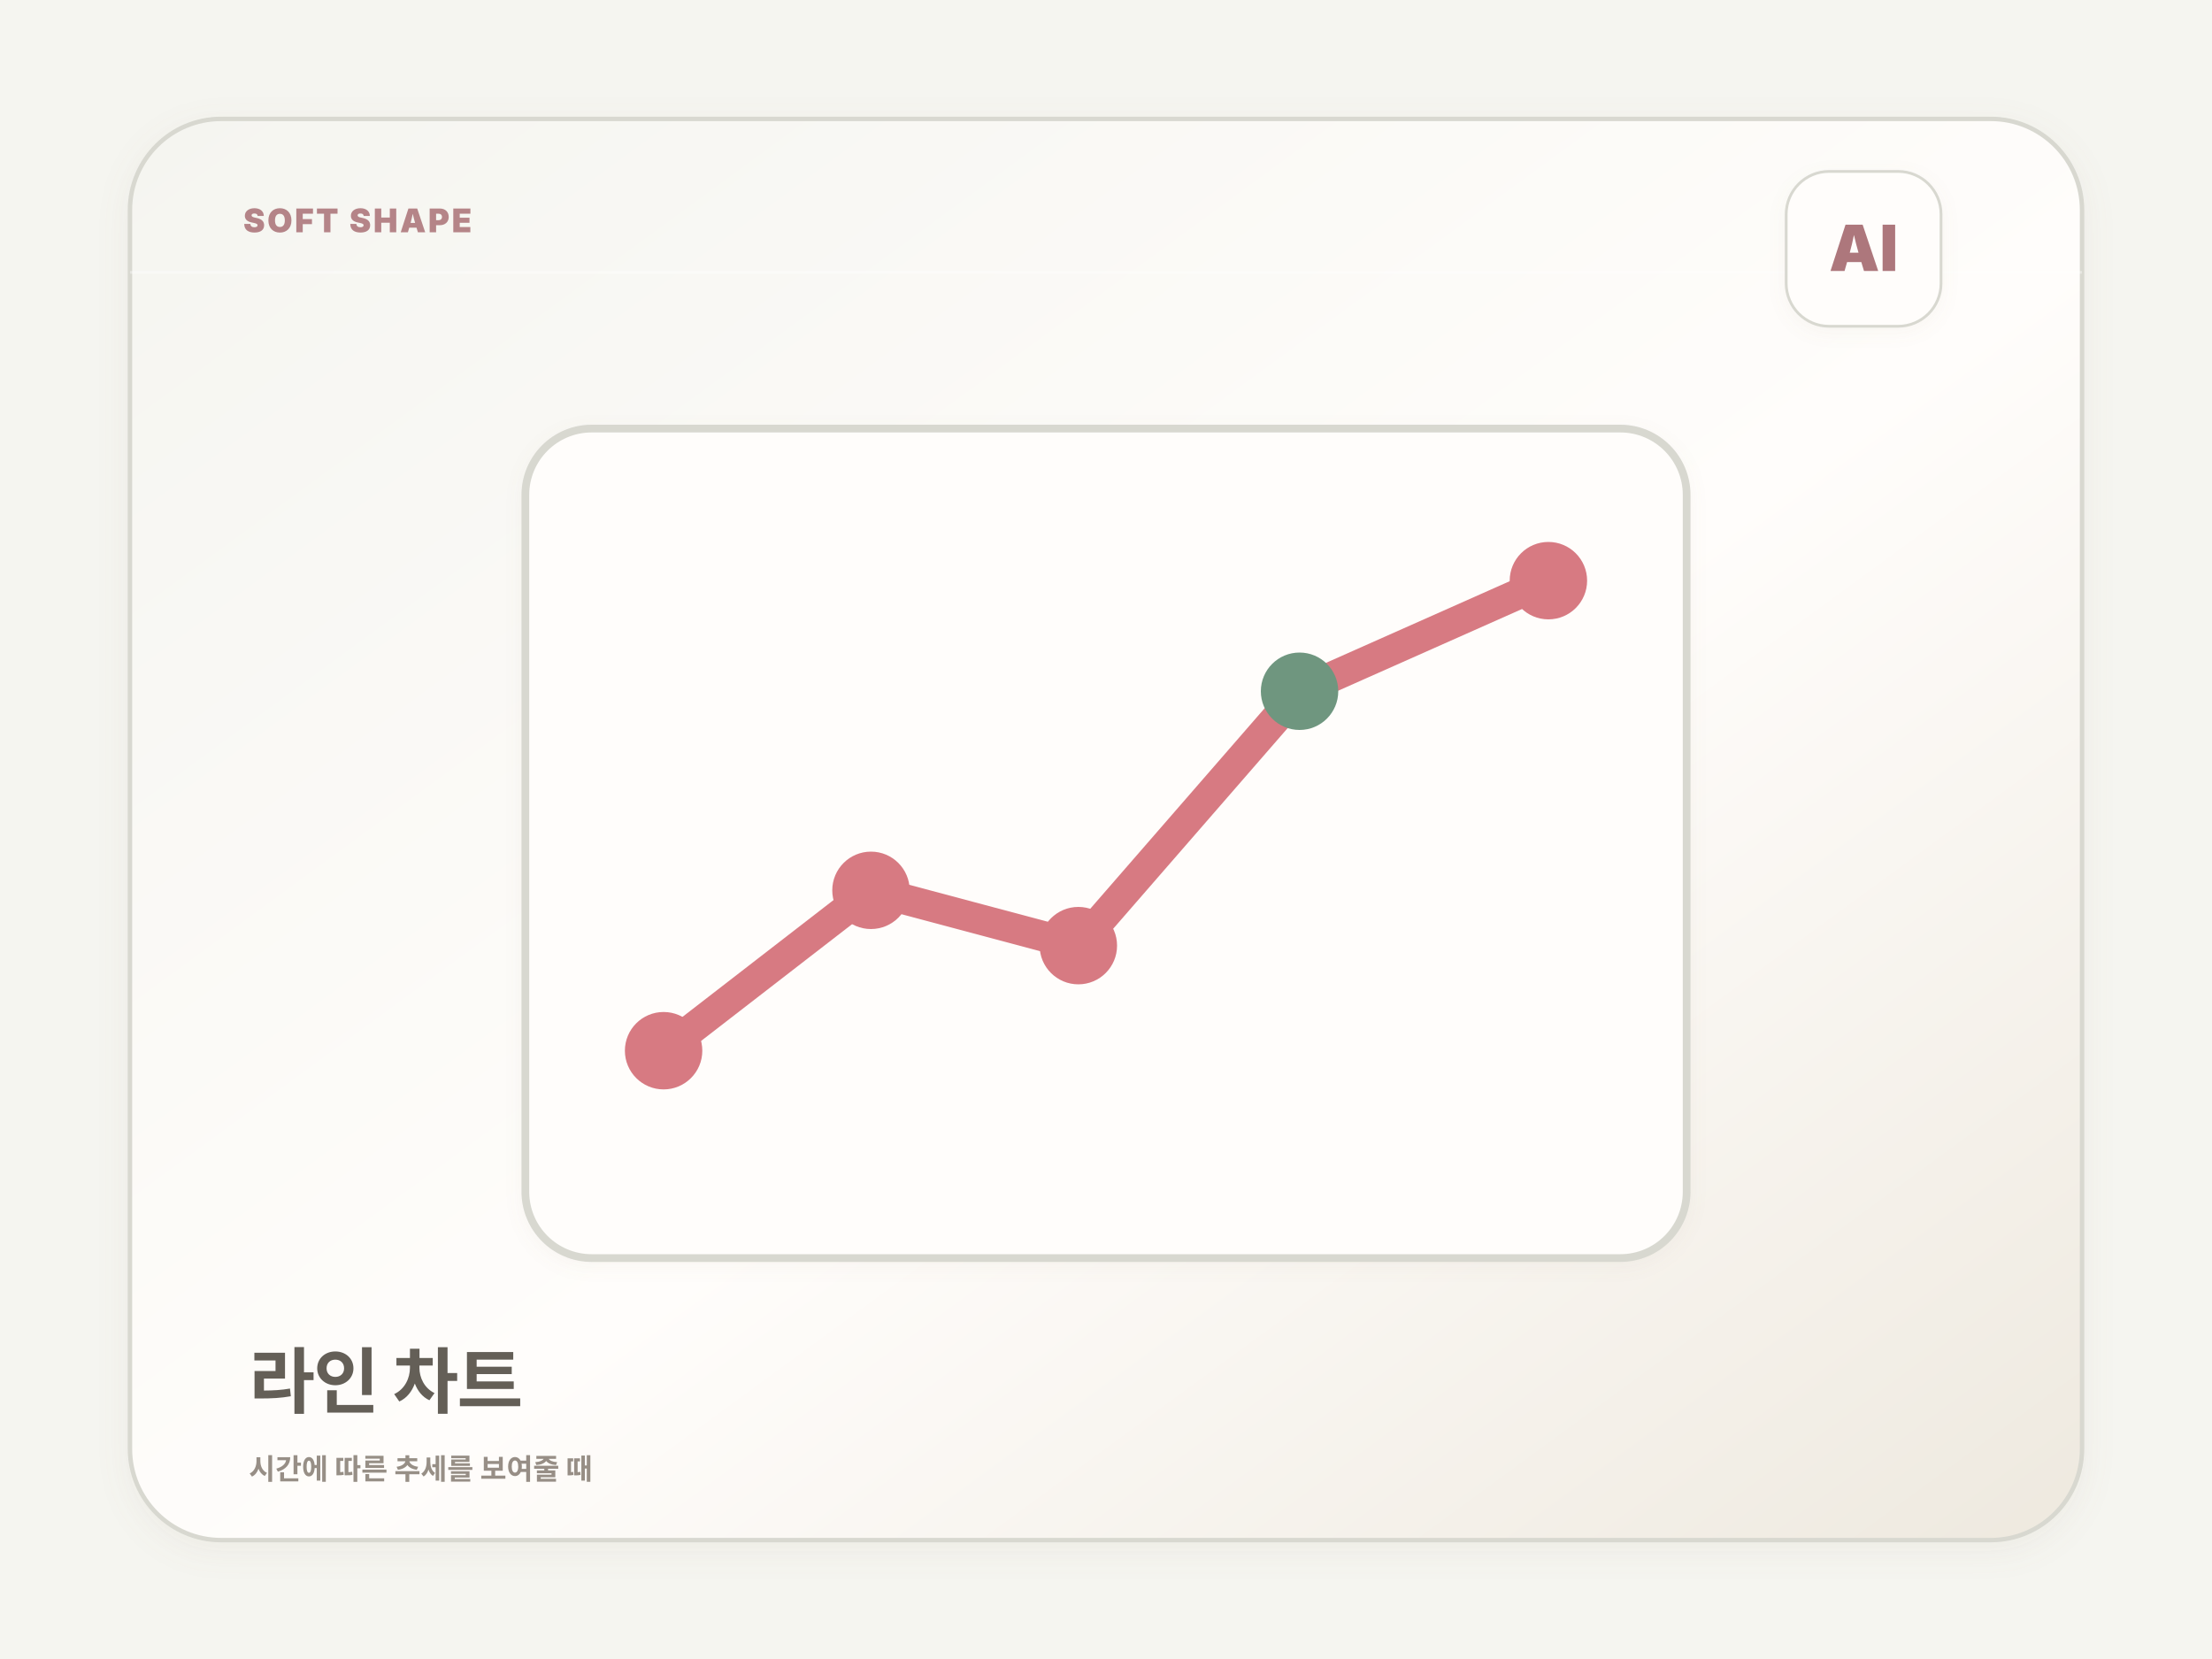
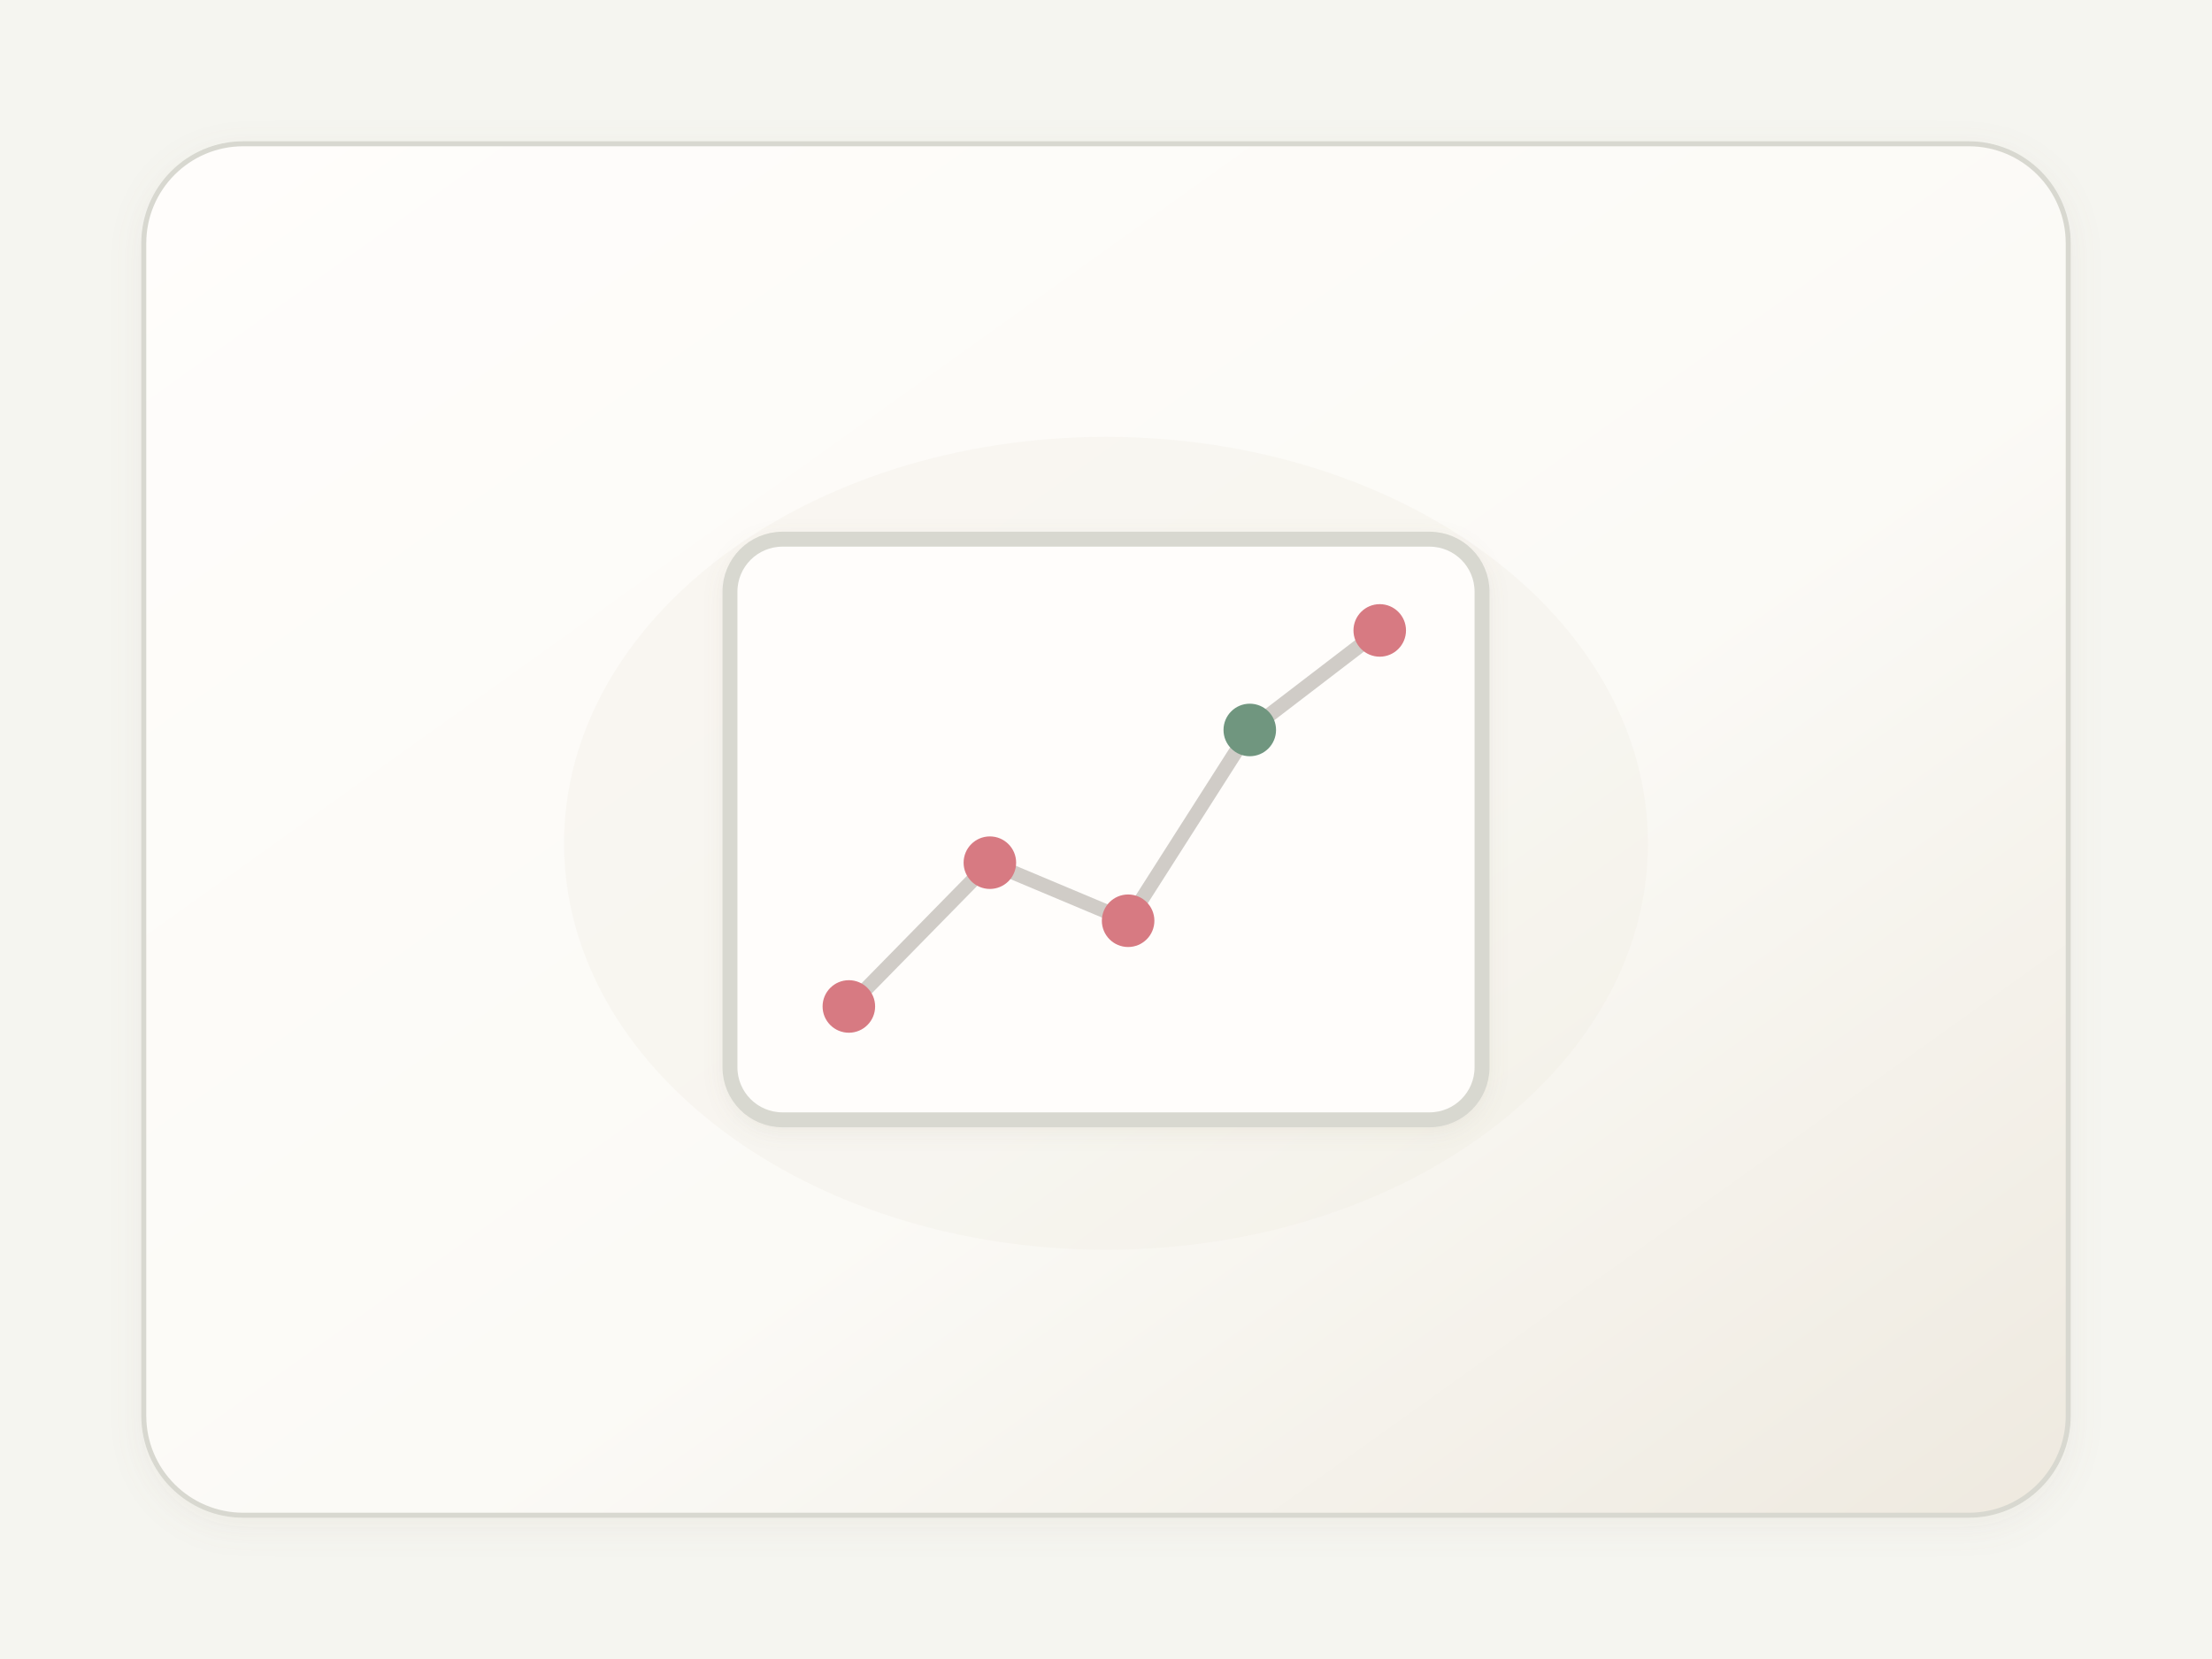
- <svg xmlns="http://www.w3.org/2000/svg" data-theme="final_20260604-soft-editorial" width="8000" height="6000" viewBox="0 0 8000 6000" role="img" aria-labelledby="title desc">
+ <svg xmlns="http://www.w3.org/2000/svg" data-theme="final_20260604-soft-editorial-v2" width="8000" height="6000" viewBox="0 0 8000 6000" role="img" aria-labelledby="title desc">
  <defs>
-     <linearGradient id="bg" x1="0" y1="0" x2="1" y2="1">
-       <stop offset="0" stop-color="#f5f5f0" />
-       <stop offset=".55" stop-color="#fffdfb" />
+     <linearGradient id="paper" x1="0" y1="0" x2="1" y2="1">
+       <stop offset="0" stop-color="#fffdfb" />
+       <stop offset=".58" stop-color="#fbfaf6" />
      <stop offset="1" stop-color="#eee9df" />
    </linearGradient>
-     <linearGradient id="orangeSoft" x1="0" y1="0" x2="1" y2="1">
-       <stop stop-color="#f2d4d7" />
+     <linearGradient id="rose" x1="0" y1="0" x2="1" y2="1">
+       <stop stop-color="#f1ccd0" />
      <stop offset="1" stop-color="#d77a82" />
    </linearGradient>
-     <linearGradient id="purpleSoft" x1="0" y1="0" x2="1" y2="1">
-       <stop stop-color="#f7e6e8" />
-       <stop offset="1" stop-color="#d77a82" />
-     </linearGradient>
-     <linearGradient id="mintSoft" x1="0" y1="0" x2="1" y2="1">
-       <stop stop-color="#f3f8f4" />
+     <linearGradient id="sage" x1="0" y1="0" x2="1" y2="1">
+       <stop stop-color="#dce9df" />
      <stop offset="1" stop-color="#6f967f" />
    </linearGradient>
-     <filter id="shadow" x="-20%" y="-20%" width="140%" height="150%">
-       <feDropShadow dx="0" dy="32" stdDeviation="54" flood-color="#a0917e" flood-opacity=".10" />
+     <linearGradient id="gold" x1="0" y1="0" x2="1" y2="1">
+       <stop stop-color="#f3e4c2" />
+       <stop offset="1" stop-color="#d7a655" />
+     </linearGradient>
+     <filter id="cardShadow" x="-20%" y="-20%" width="140%" height="150%">
+       <feDropShadow dx="0" dy="34" stdDeviation="58" flood-color="#a0917e" flood-opacity=".10" />
    </filter>
-     <filter id="soft" x="-20%" y="-20%" width="140%" height="140%">
-       <feDropShadow dx="0" dy="18" stdDeviation="30" flood-color="#a0917e" flood-opacity=".07" />
+     <filter id="softShadow" x="-25%" y="-25%" width="150%" height="150%">
+       <feDropShadow dx="0" dy="22" stdDeviation="34" flood-color="#a0917e" flood-opacity=".11" />
    </filter>
-     <style>.k{font:850 118px -apple-system,BlinkMacSystemFont,'Pretendard','Segoe UI',sans-serif;fill:#9b5960;letter-spacing:8px;opacity:.72}.t{font:850 260px -apple-system,BlinkMacSystemFont,'Pretendard','Apple SD Gothic Neo','Segoe UI',sans-serif;fill:#4b463e;letter-spacing:-6px;opacity:.86}.s{font:600 104px -apple-system,BlinkMacSystemFont,'Pretendard','Segoe UI',sans-serif;fill:#7a7065;opacity:.78}</style>
+     <style>
+     .stroke{fill:none;stroke:#6a6258;stroke-width:84;stroke-linecap:round;stroke-linejoin:round;opacity:.48}
+     .thin{fill:none;stroke:#6a6258;stroke-width:52;stroke-linecap:round;stroke-linejoin:round;opacity:.32}
+     .rose{fill:#d77a82}.rose-soft{fill:#f1ccd0}.sage{fill:#6f967f}.sage-soft{fill:#dce9df}.gold{fill:#d7a655}.gold-soft{fill:#f3e4c2}
+     .paper{fill:#fffdfb}.line{stroke:#d8d8d0}.motif{filter:url(#softShadow)}
+   </style>
  </defs>
  <rect width="8000" height="6000" fill="#f5f5f0" />
-   <rect x="470" y="430" width="7060" height="5140" rx="330" fill="url(#bg)" stroke="#d8d8d0" stroke-width="16" filter="url(#shadow)" />
-   <rect x="470" y="980" width="7060" height="10" fill="#fff" opacity=".36" />
-   <text x="880" y="840" class="k">SOFT SHAPE</text>
-   <rect x="6460" y="620" width="560" height="560" rx="155" fill="#fffdfb" stroke="#d8d8d0" stroke-width="10" filter="url(#soft)" />
-   <text x="6740" y="980" text-anchor="middle" font-family="-apple-system,BlinkMacSystemFont,'Pretendard','Apple SD Gothic Neo','Segoe UI',sans-serif" font-size="230" font-weight="850" fill="#9b5960" opacity=".82">AI</text>
-   <g>
-     <rect x="1900" y="1550" width="4200" height="3000" rx="240" fill="#fffdfb" stroke="#d8d8d0" stroke-width="28" filter="url(#soft)" />
-     <path d="M2400 3800L3150 3220L3900 3420L4700 2500L5600 2100" fill="none" stroke="#d77a82" stroke-width="110" stroke-linecap="round" stroke-linejoin="round" />
-     <circle cx="2400" cy="3800" r="140" fill="#d77a82" />
-     <circle cx="3150" cy="3220" r="140" fill="#d77a82" />
-     <circle cx="3900" cy="3420" r="140" fill="#d77a82" />
-     <circle cx="4700" cy="2500" r="140" fill="#6f967f" />
-     <circle cx="5600" cy="2100" r="140" fill="#d77a82" />
+   <rect x="520" y="520" width="6960" height="4960" rx="360" fill="url(#paper)" stroke="#d8d8d0" stroke-width="18" filter="url(#cardShadow)" />
+   <ellipse cx="4000" cy="3050" rx="1960" ry="1470" fill="#eee9df" opacity=".28" />
+   <g class="motif" transform="translate(4000 3000)">
+     <rect x="-1360" y="-1050" width="2720" height="2100" rx="190" fill="#fffdfb" stroke="#d8d8d0" stroke-width="54" />
+     <path class="thin" d="M-930 640L-420 120 80 330 520 -360 990 -720" stroke="#d77a82" opacity=".86" />
+     <circle cx="-930" cy="640" r="95" fill="#d77a82" />
+     <circle cx="-420" cy="120" r="95" fill="#d77a82" />
+     <circle cx="80" cy="330" r="95" fill="#d77a82" />
+     <circle cx="520" cy="-360" r="95" fill="#6f967f" />
+     <circle cx="990" cy="-720" r="95" fill="#d77a82" />
  </g>
-   <text x="900" y="5090" class="t">라인 차트</text>
-   <text x="900" y="5350" class="s">시간에 따른 추세를 보여줄 때</text>
</svg>
